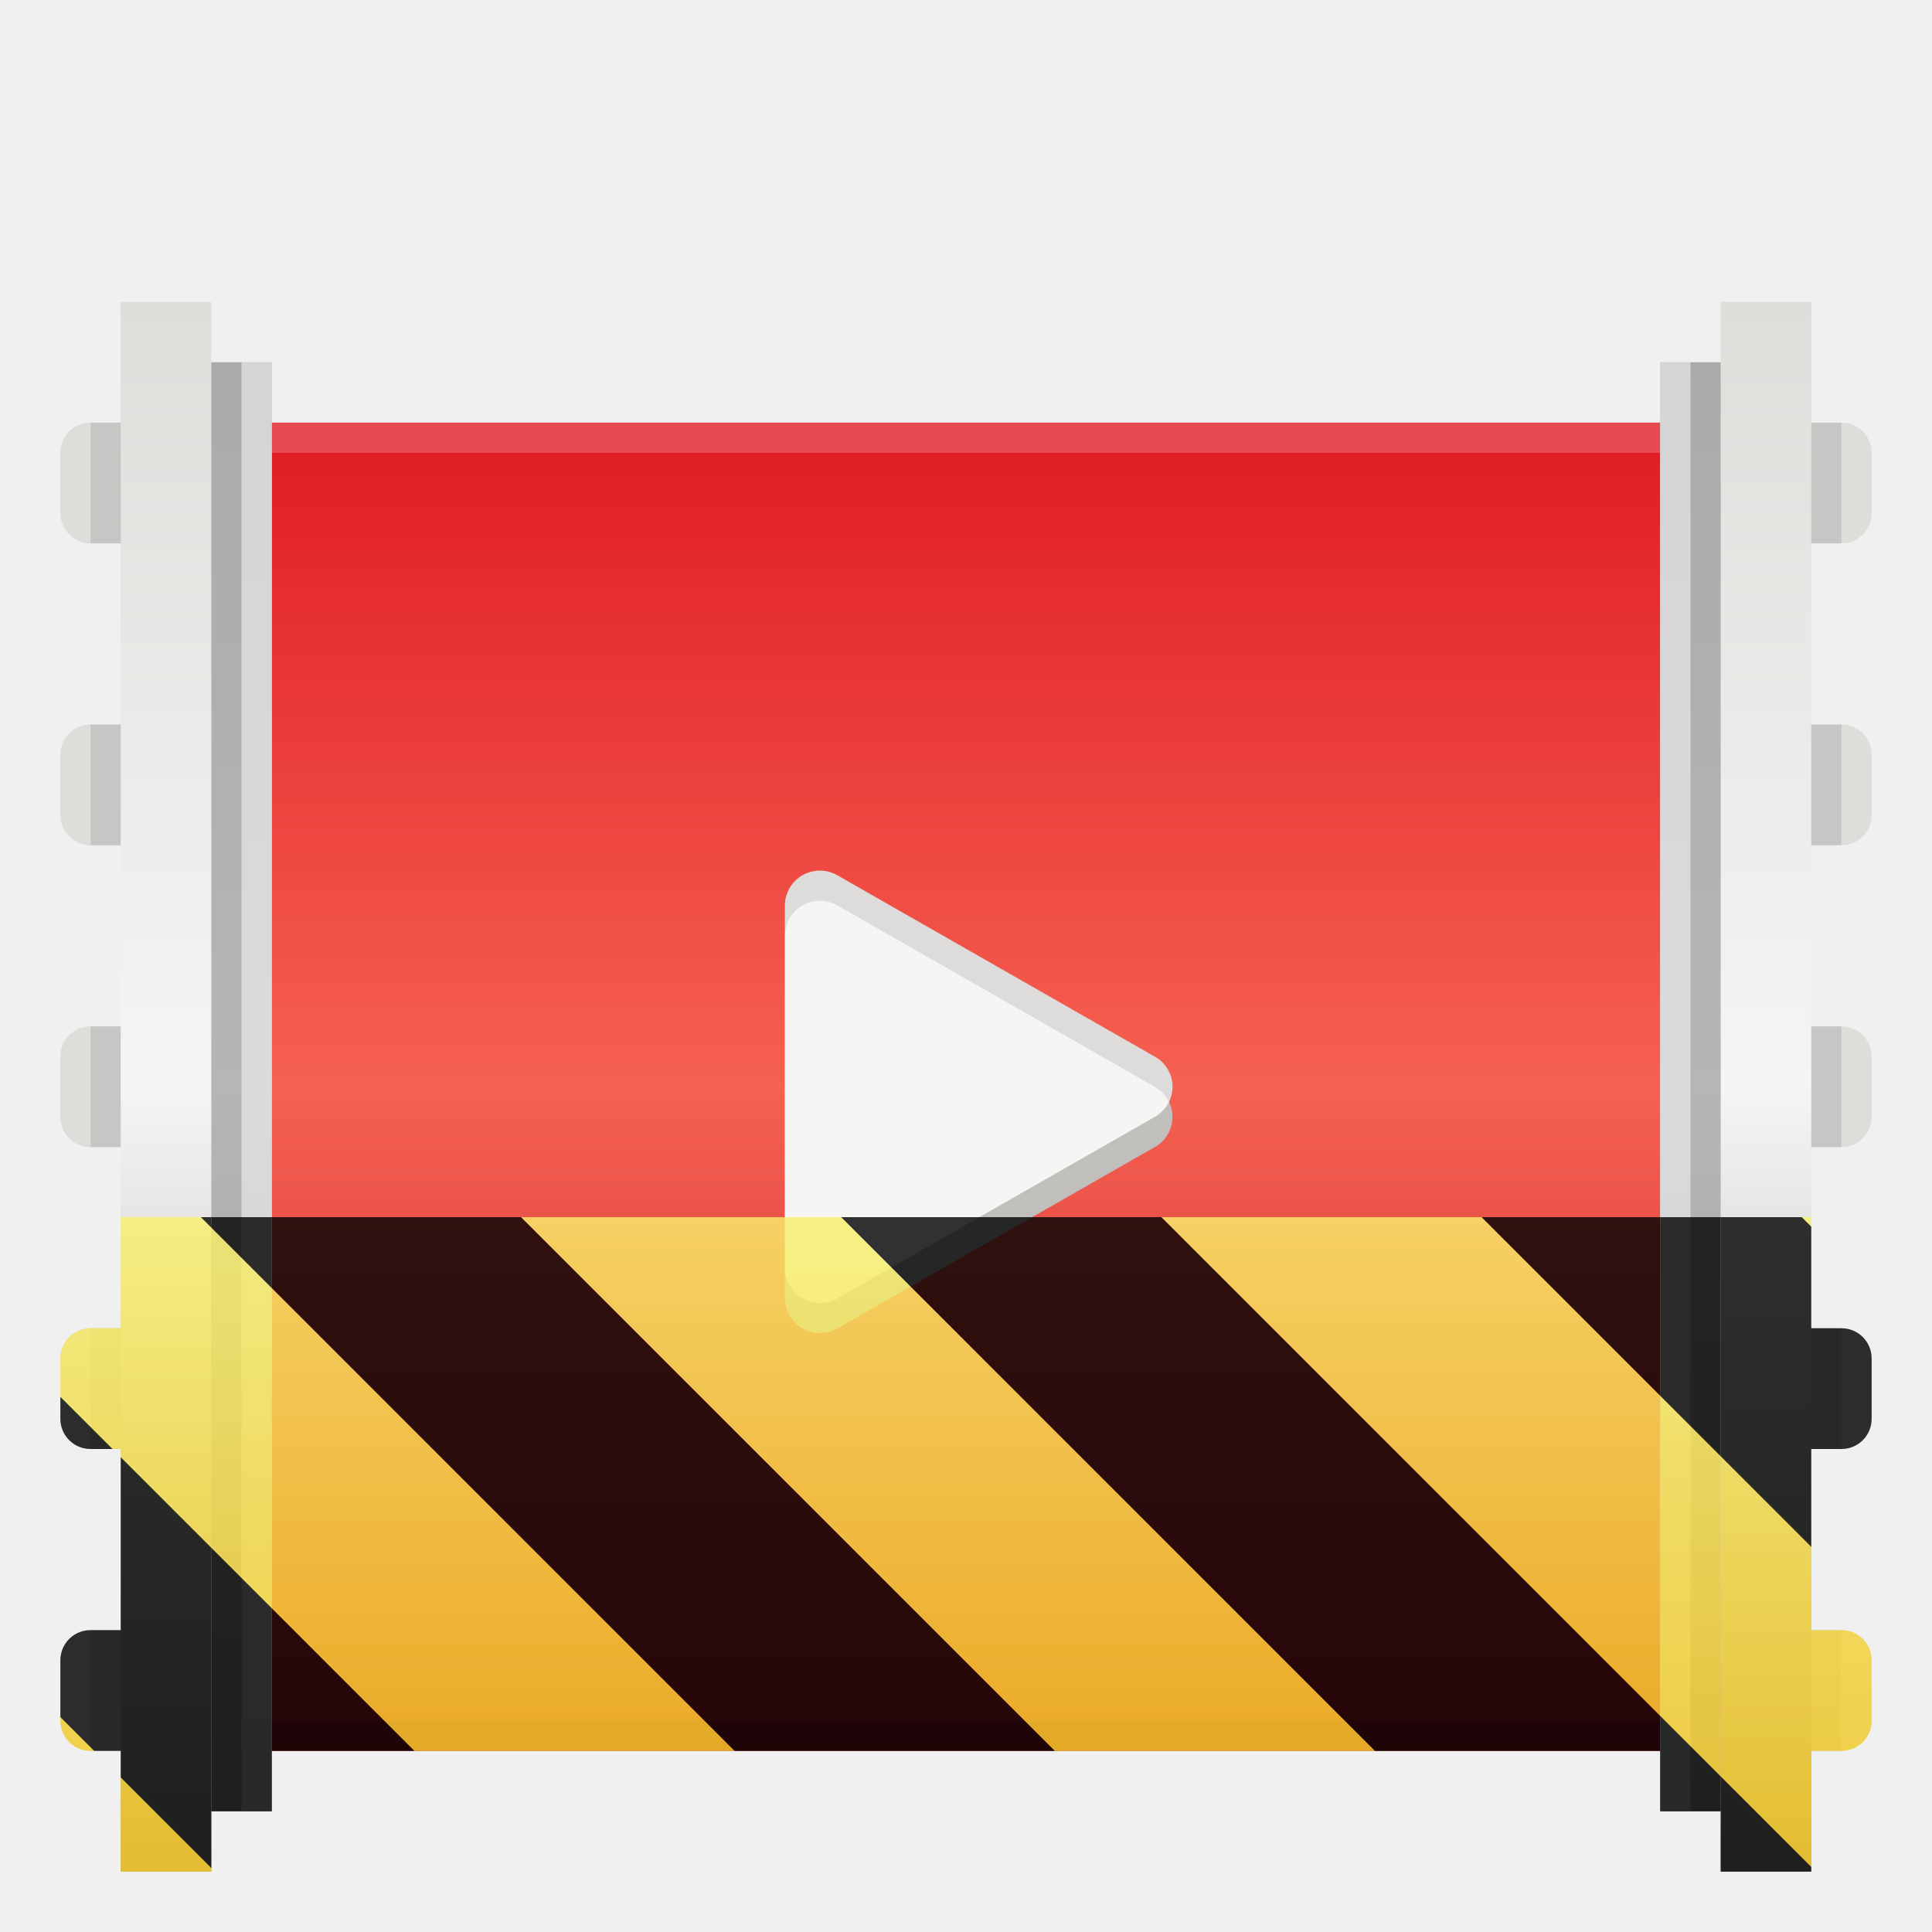
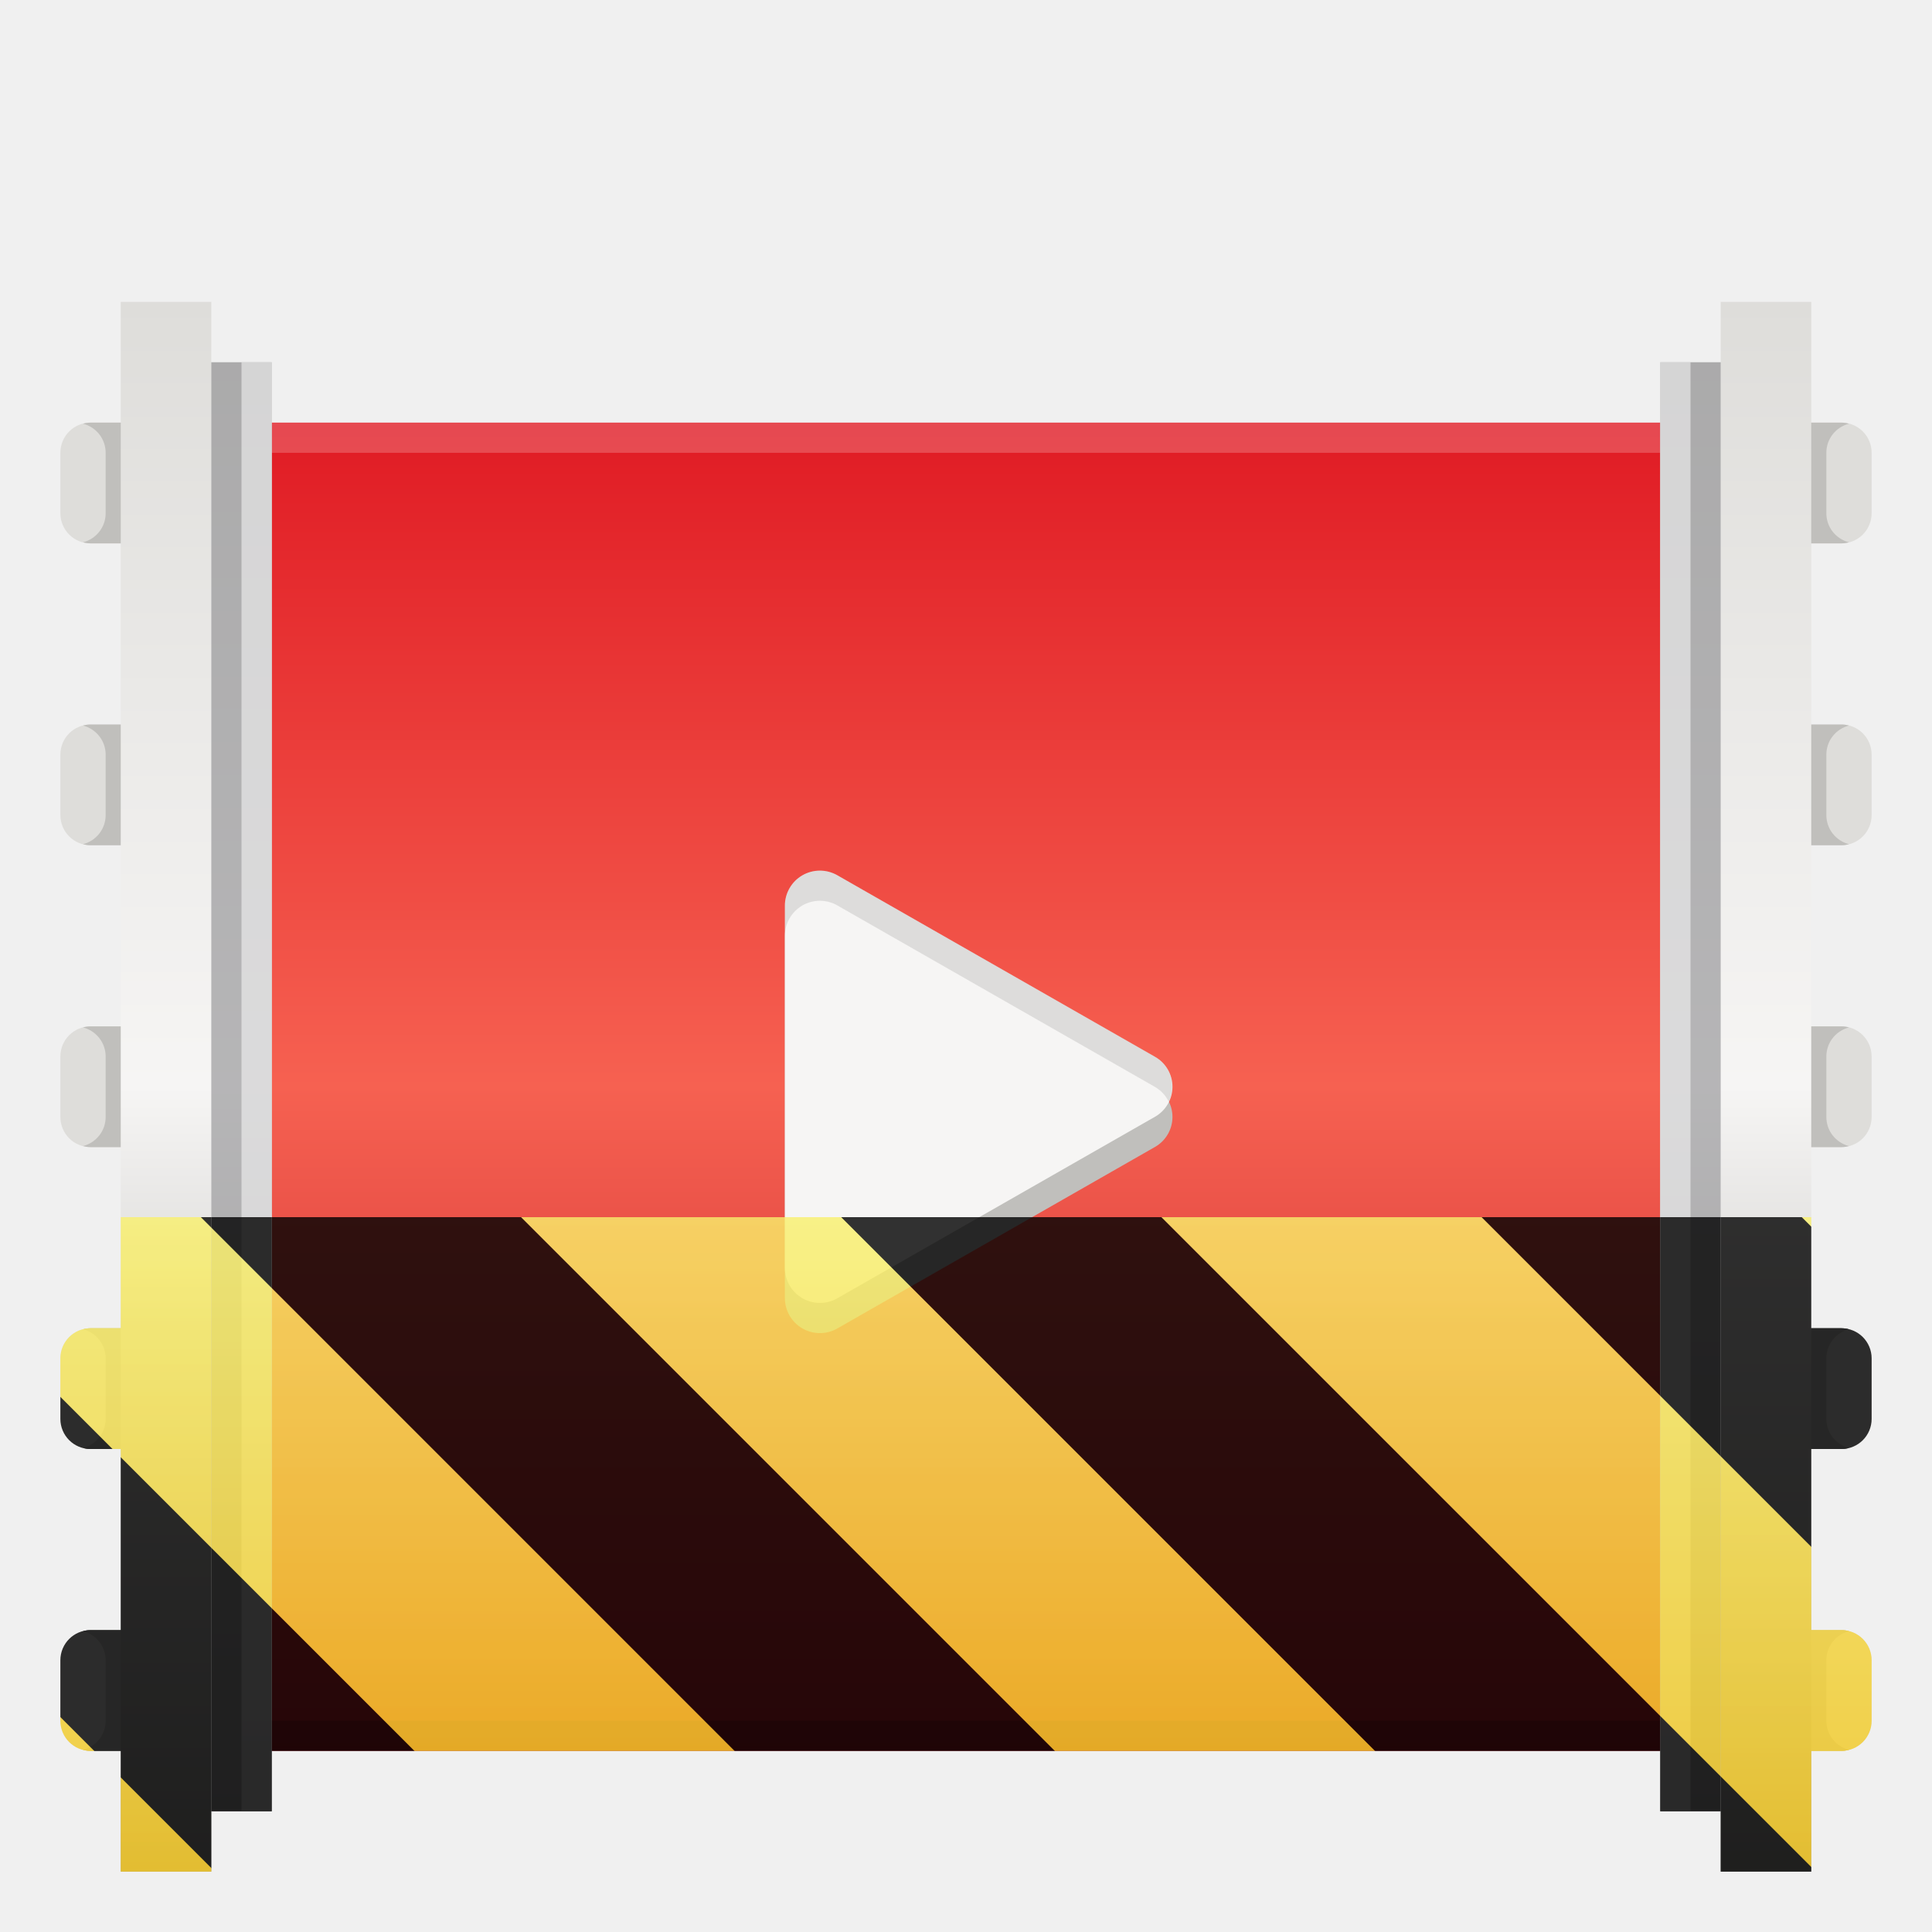
<svg xmlns="http://www.w3.org/2000/svg" xmlns:xlink="http://www.w3.org/1999/xlink" height="128px" viewBox="0 0 128 128" width="128px">
  <linearGradient id="a" gradientTransform="matrix(0.821429 0 0 1.047623 11.42857 -181.5249)" gradientUnits="userSpaceOnUse" x1="64" x2="64" y1="200" y2="284">
    <stop offset="0" stop-color="#e01b24" />
    <stop offset="0.5" stop-color="#f66151" />
    <stop offset="1" stop-color="#c01c28" />
  </linearGradient>
  <linearGradient id="b" gradientUnits="userSpaceOnUse">
    <stop offset="0" stop-color="#deddda" />
    <stop offset="0.5" stop-color="#f6f5f4" />
    <stop offset="1" stop-color="#9a9996" />
  </linearGradient>
  <linearGradient id="c" gradientTransform="matrix(0.375 0 0 1.04 75 -179.68)" x1="112" x2="112" xlink:href="#b" y1="192" y2="292" />
  <linearGradient id="d" gradientUnits="userSpaceOnUse">
    <stop offset="0" stop-color="#deddda" />
    <stop offset="0.5" stop-color="#f6f5f4" />
    <stop offset="1" stop-color="#c0bfbc" />
  </linearGradient>
  <linearGradient id="e" gradientTransform="matrix(0.25 0 0 0.959998 84 -160.3195)" x1="112" x2="112" xlink:href="#d" y1="187.652" y2="296.348" />
  <linearGradient id="f" gradientTransform="matrix(0.375 0 0 1.04 -31 -179.68)" x1="112" x2="112" xlink:href="#b" y1="192" y2="292" />
  <linearGradient id="g" gradientTransform="matrix(0.25 0 0 0.959998 -12 -160.3195)" x1="112" x2="112" xlink:href="#d" y1="187.652" y2="296.348" />
  <clipPath id="h">
    <rect height="128" width="128" />
  </clipPath>
  <clipPath id="i">
    <rect height="128" width="128" />
  </clipPath>
  <filter id="j" height="100%" width="100%" x="0%" y="0%">
    <feColorMatrix in="SourceGraphic" type="matrix" values="0 0 0 0 1 0 0 0 0 1 0 0 0 0 1 0 0 0 1 0" />
  </filter>
  <mask id="k">
    <g clip-path="url(#i)" filter="url(#j)">
      <g clip-path="url(#h)">
        <path d="m 18 28 h 92 v 88 h -92 z m 0 0" fill="url(#a)" />
        <path d="m 18 114 h 92 v 2 h -92 z m 0 0" fill-opacity="0.2" />
        <path d="m 18 28 h 92 v 2 h -92 z m 0 0" fill="#ffffff" fill-opacity="0.2" />
        <path d="m 118 108 h 4 c 1.109 0 2 0.891 2 2 v 4 c 0 1.109 -0.891 2 -2 2 h -4 c -1.109 0 -2 -0.891 -2 -2 v -4 c 0 -1.109 0.891 -2 2 -2 z m 0 -20 h 4 c 1.109 0 2 0.891 2 2 v 4 c 0 1.109 -0.891 2 -2 2 h -4 c -1.109 0 -2 -0.891 -2 -2 v -4 c 0 -1.109 0.891 -2 2 -2 z m 0 -20 h 4 c 1.109 0 2 0.891 2 2 v 4 c 0 1.109 -0.891 2 -2 2 h -4 c -1.109 0 -2 -0.891 -2 -2 v -4 c 0 -1.109 0.891 -2 2 -2 z m 0 -20 h 4 c 1.109 0 2 0.891 2 2 v 4 c 0 1.109 -0.891 2 -2 2 h -4 c -1.109 0 -2 -0.891 -2 -2 v -4 c 0 -1.109 0.891 -2 2 -2 z m 0 -20 h 4 c 1.109 0 2 0.891 2 2 v 4 c 0 1.109 -0.891 2 -2 2 h -4 c -1.109 0 -2 -0.891 -2 -2 v -4 c 0 -1.109 0.891 -2 2 -2 z m 0 0" fill="#deddda" />
+         <path d="m 118 28 c -1.109 0 -2 0.891 -2 2 v 4 c 0 1.109 0.891 2 2 2 h 4 c 0.176 0 0.34 -0.027 0.5 -0.07 c -0.863 -0.223 -1.5 -0.996 -1.5 -1.93 v -4 c 0 -0.934 0.637 -1.707 1.5 -1.93 c -0.16 -0.043 -0.324 -0.07 -0.5 -0.07 z m 0 20 c -1.109 0 -2 0.891 -2 2 v 4 c 0 1.109 0.891 2 2 2 h 4 c 0.176 0 0.34 -0.027 0.5 -0.07 c -0.863 -0.223 -1.5 -0.996 -1.5 -1.93 v -4 c 0 -0.934 0.637 -1.707 1.5 -1.93 c -0.16 -0.043 -0.324 -0.07 -0.5 -0.07 z m 0 20 c -1.109 0 -2 0.891 -2 2 v 4 c 0 1.109 0.891 2 2 2 h 4 c 0.176 0 0.34 -0.027 0.5 -0.07 c -0.863 -0.223 -1.5 -0.996 -1.5 -1.93 v -4 c 0 -0.934 0.637 -1.707 1.5 -1.93 c -0.16 -0.043 -0.324 -0.07 -0.5 -0.07 z m 0 20 c -1.109 0 -2 0.891 -2 2 v 4 c 0 1.109 0.891 2 2 2 h 4 c 0.176 0 0.34 -0.027 0.5 -0.07 c -0.863 -0.223 -1.5 -0.996 -1.5 -1.93 v -4 c 0 -0.934 0.637 -1.707 1.5 -1.93 c -0.16 -0.043 -0.324 -0.07 -0.5 -0.07 z m 0 20 c -1.109 0 -2 0.891 -2 2 v 4 c 0 1.109 0.891 2 2 2 h 4 c 0.176 0 0.34 -0.027 0.5 -0.07 c -0.863 -0.223 -1.5 -0.996 -1.5 -1.93 v -4 c 0 -0.934 0.637 -1.707 1.5 -1.93 c -0.16 -0.043 -0.324 -0.07 -0.5 -0.07 z m 0 0" fill="#c0bfbc" />
        <path d="m 114 20 h 6 v 104 h -6 z m 0 0" fill="url(#c)" />
        <path d="m 110 24 h 4 v 96 h -4 z m 0 0" fill="url(#e)" />
        <path d="m 110 24 h 4 v 96 h -4 z m 0 0" fill="#77767b" fill-opacity="0.502" />
        <path d="m 110 24 h 2 v 96 h -2 z m 0 0" fill="#ffffff" fill-opacity="0.502" />
-         <path d="m 120 28 h 2 v 8 h -2 z m 0 0" fill-opacity="0.102" />
-         <path d="m 120 48 h 2 v 8 h -2 z m 0 0" fill-opacity="0.102" />
-         <path d="m 120 68 h 2 v 8 h -2 z m 0 0" fill-opacity="0.102" />
-         <path d="m 120 88 h 2 v 8 h -2 z m 0 0" fill-opacity="0.102" />
-         <path d="m 120 108 h 2 v 8 h -2 z m 0 0" fill-opacity="0.102" />
        <path d="m 6 108 h 4 c 1.109 0 2 0.891 2 2 v 4 c 0 1.109 -0.891 2 -2 2 h -4 c -1.109 0 -2 -0.891 -2 -2 v -4 c 0 -1.109 0.891 -2 2 -2 z m 0 -20 h 4 c 1.109 0 2 0.891 2 2 v 4 c 0 1.109 -0.891 2 -2 2 h -4 c -1.109 0 -2 -0.891 -2 -2 v -4 c 0 -1.109 0.891 -2 2 -2 z m 0 -20 h 4 c 1.109 0 2 0.891 2 2 v 4 c 0 1.109 -0.891 2 -2 2 h -4 c -1.109 0 -2 -0.891 -2 -2 v -4 c 0 -1.109 0.891 -2 2 -2 z m 0 -20 h 4 c 1.109 0 2 0.891 2 2 v 4 c 0 1.109 -0.891 2 -2 2 h -4 c -1.109 0 -2 -0.891 -2 -2 v -4 c 0 -1.109 0.891 -2 2 -2 z m 0 -20 h 4 c 1.109 0 2 0.891 2 2 v 4 c 0 1.109 -0.891 2 -2 2 h -4 c -1.109 0 -2 -0.891 -2 -2 v -4 c 0 -1.109 0.891 -2 2 -2 z m 0 0" fill="#deddda" />
+         <path d="m 6 28 c -0.176 0 -0.34 0.027 -0.5 0.07 c 0.863 0.223 1.5 0.996 1.5 1.93 v 4 c 0 0.934 -0.637 1.707 -1.5 1.93 c 0.16 0.043 0.324 0.07 0.5 0.07 h 4 c 1.109 0 2 -0.891 2 -2 v -4 c 0 -1.109 -0.891 -2 -2 -2 z m 0 20 c -0.176 0 -0.34 0.027 -0.5 0.07 c 0.863 0.223 1.5 0.996 1.5 1.93 v 4 c 0 0.934 -0.637 1.707 -1.5 1.93 c 0.16 0.043 0.324 0.07 0.5 0.07 h 4 c 1.109 0 2 -0.891 2 -2 v -4 c 0 -1.109 -0.891 -2 -2 -2 z m 0 20 c -0.176 0 -0.34 0.027 -0.5 0.07 c 0.863 0.223 1.5 0.996 1.5 1.93 v 4 c 0 0.934 -0.637 1.707 -1.5 1.93 c 0.16 0.043 0.324 0.07 0.5 0.07 h 4 c 1.109 0 2 -0.891 2 -2 v -4 c 0 -1.109 -0.891 -2 -2 -2 z m 0 20 c -0.176 0 -0.34 0.027 -0.5 0.07 c 0.863 0.223 1.5 0.996 1.5 1.93 v 4 c 0 0.934 -0.637 1.707 -1.5 1.93 c 0.16 0.043 0.324 0.07 0.5 0.07 h 4 c 1.109 0 2 -0.891 2 -2 v -4 c 0 -1.109 -0.891 -2 -2 -2 z m 0 20 c -0.176 0 -0.34 0.027 -0.5 0.07 c 0.863 0.223 1.5 0.996 1.5 1.93 v 4 c 0 0.934 -0.637 1.707 -1.5 1.93 c 0.16 0.043 0.324 0.07 0.5 0.07 h 4 c 1.109 0 2 -0.891 2 -2 v -4 c 0 -1.109 -0.891 -2 -2 -2 z m 0 0" fill="#c0bfbc" />
        <path d="m 8 20 h 6 v 104 h -6 z m 0 0" fill="url(#f)" />
        <path d="m 14 24 h 4 v 96 h -4 z m 0 0" fill="url(#g)" />
        <path d="m 14 24 h 4 v 96 h -4 z m 0 0" fill="#77767b" fill-opacity="0.502" />
        <path d="m 16 24 h 2 v 96 h -2 z m 0 0" fill="#ffffff" fill-opacity="0.502" />
-         <path d="m 6 28 h 2 v 8 h -2 z m 0 0" fill-opacity="0.102" />
-         <path d="m 6 48 h 2 v 8 h -2 z m 0 0" fill-opacity="0.102" />
-         <path d="m 6 68 h 2 v 8 h -2 z m 0 0" fill-opacity="0.102" />
-         <path d="m 6 88 h 2 v 8 h -2 z m 0 0" fill-opacity="0.102" />
-         <path d="m 6 108 h 2 v 8 h -2 z m 0 0" fill-opacity="0.102" />
        <path d="m 52 62 v 24 c 0 0.828 0.441 1.594 1.156 2.008 c 0.715 0.414 1.598 0.418 2.316 0.008 l 21.055 -12.031 c 0.711 -0.406 1.152 -1.164 1.152 -1.984 s -0.441 -1.578 -1.152 -1.984 l -21.055 -12.031 c -0.719 -0.41 -1.602 -0.406 -2.316 0.008 c -0.715 0.414 -1.156 1.18 -1.156 2.008 z m 0 0" fill="#c0bfbc" />
        <path d="m 52 60 v 24 c 0 0.828 0.441 1.594 1.156 2.008 c 0.715 0.414 1.598 0.418 2.316 0.008 l 21.055 -12.031 c 0.711 -0.406 1.152 -1.164 1.152 -1.984 s -0.441 -1.578 -1.152 -1.984 l -21.055 -12.031 c -0.719 -0.41 -1.602 -0.406 -2.316 0.008 c -0.715 0.414 -1.156 1.18 -1.156 2.008 z m 0 0" fill="#f6f5f4" />
        <path d="m 54.719 57.711 c -0.676 -0.113 -1.367 0.074 -1.891 0.512 c -0.527 0.441 -0.828 1.094 -0.828 1.777 v 2 c 0 -0.828 0.441 -1.594 1.156 -2.008 c 0.715 -0.414 1.598 -0.418 2.316 -0.008 l 21.055 12.031 c 0.395 0.23 0.711 0.574 0.91 0.984 c 0.527 -1.078 0.129 -2.383 -0.91 -2.984 l -21.055 -12.031 c -0.234 -0.133 -0.488 -0.227 -0.754 -0.273 z m 0 0" fill-opacity="0.102" />
      </g>
    </g>
  </mask>
  <mask id="l">
    <g filter="url(#j)">
      <rect fill-opacity="0.8" height="128" width="128" />
    </g>
  </mask>
  <linearGradient id="m" gradientTransform="matrix(0 0.37 -0.98462 0 295.385 -30.36)" gradientUnits="userSpaceOnUse" x1="300" x2="428" y1="235" y2="235">
    <stop offset="0" stop-color="#f9f06b" />
    <stop offset="1" stop-color="#f5c211" />
  </linearGradient>
  <clipPath id="n">
    <rect height="128" width="128" />
  </clipPath>
  <clipPath id="o">
    <rect height="128" width="128" />
  </clipPath>
  <path d="m 18 28 h 92 v 88 h -92 z m 0 0" fill="url(#a)" />
  <path d="m 18 114 h 92 v 2 h -92 z m 0 0" fill-opacity="0.2" />
  <path d="m 18 28 h 92 v 2 h -92 z m 0 0" fill="#ffffff" fill-opacity="0.2" />
  <path d="m 118 108 h 4 c 1.109 0 2 0.891 2 2 v 4 c 0 1.109 -0.891 2 -2 2 h -4 c -1.109 0 -2 -0.891 -2 -2 v -4 c 0 -1.109 0.891 -2 2 -2 z m 0 -20 h 4 c 1.109 0 2 0.891 2 2 v 4 c 0 1.109 -0.891 2 -2 2 h -4 c -1.109 0 -2 -0.891 -2 -2 v -4 c 0 -1.109 0.891 -2 2 -2 z m 0 -20 h 4 c 1.109 0 2 0.891 2 2 v 4 c 0 1.109 -0.891 2 -2 2 h -4 c -1.109 0 -2 -0.891 -2 -2 v -4 c 0 -1.109 0.891 -2 2 -2 z m 0 -20 h 4 c 1.109 0 2 0.891 2 2 v 4 c 0 1.109 -0.891 2 -2 2 h -4 c -1.109 0 -2 -0.891 -2 -2 v -4 c 0 -1.109 0.891 -2 2 -2 z m 0 -20 h 4 c 1.109 0 2 0.891 2 2 v 4 c 0 1.109 -0.891 2 -2 2 h -4 c -1.109 0 -2 -0.891 -2 -2 v -4 c 0 -1.109 0.891 -2 2 -2 z m 0 0" fill="#deddda" />
+   <path d="m 118 28 c -1.109 0 -2 0.891 -2 2 v 4 c 0 1.109 0.891 2 2 2 h 4 c 0.176 0 0.34 -0.027 0.5 -0.07 c -0.863 -0.223 -1.5 -0.996 -1.5 -1.93 v -4 c 0 -0.934 0.637 -1.707 1.5 -1.93 c -0.16 -0.043 -0.324 -0.07 -0.5 -0.07 z m 0 20 c -1.109 0 -2 0.891 -2 2 v 4 c 0 1.109 0.891 2 2 2 h 4 c 0.176 0 0.34 -0.027 0.5 -0.07 c -0.863 -0.223 -1.5 -0.996 -1.5 -1.93 v -4 c 0 -0.934 0.637 -1.707 1.5 -1.93 c -0.16 -0.043 -0.324 -0.07 -0.5 -0.07 z m 0 20 c -1.109 0 -2 0.891 -2 2 v 4 c 0 1.109 0.891 2 2 2 h 4 c 0.176 0 0.34 -0.027 0.5 -0.07 c -0.863 -0.223 -1.5 -0.996 -1.5 -1.93 v -4 c 0 -0.934 0.637 -1.707 1.5 -1.93 c -0.16 -0.043 -0.324 -0.07 -0.5 -0.07 z m 0 20 c -1.109 0 -2 0.891 -2 2 v 4 c 0 1.109 0.891 2 2 2 h 4 c 0.176 0 0.34 -0.027 0.5 -0.07 c -0.863 -0.223 -1.5 -0.996 -1.5 -1.93 v -4 c 0 -0.934 0.637 -1.707 1.5 -1.93 c -0.16 -0.043 -0.324 -0.07 -0.5 -0.07 z m 0 20 c -1.109 0 -2 0.891 -2 2 v 4 c 0 1.109 0.891 2 2 2 h 4 c 0.176 0 0.34 -0.027 0.5 -0.07 c -0.863 -0.223 -1.5 -0.996 -1.5 -1.93 v -4 c 0 -0.934 0.637 -1.707 1.5 -1.93 c -0.16 -0.043 -0.324 -0.07 -0.5 -0.07 z m 0 0" fill="#c0bfbc" />
  <path d="m 114 20 h 6 v 104 h -6 z m 0 0" fill="url(#c)" />
  <path d="m 110 24 h 4 v 96 h -4 z m 0 0" fill="url(#e)" />
  <path d="m 110 24 h 4 v 96 h -4 z m 0 0" fill="#77767b" fill-opacity="0.502" />
  <path d="m 110 24 h 2 v 96 h -2 z m 0 0" fill="#ffffff" fill-opacity="0.502" />
-   <g fill-opacity="0.102">
-     <path d="m 120 28 h 2 v 8 h -2 z m 0 0" />
-     <path d="m 120 48 h 2 v 8 h -2 z m 0 0" />
-     <path d="m 120 68 h 2 v 8 h -2 z m 0 0" />
-     <path d="m 120 88 h 2 v 8 h -2 z m 0 0" />
-     <path d="m 120 108 h 2 v 8 h -2 z m 0 0" />
-   </g>
  <path d="m 6 108 h 4 c 1.109 0 2 0.891 2 2 v 4 c 0 1.109 -0.891 2 -2 2 h -4 c -1.109 0 -2 -0.891 -2 -2 v -4 c 0 -1.109 0.891 -2 2 -2 z m 0 -20 h 4 c 1.109 0 2 0.891 2 2 v 4 c 0 1.109 -0.891 2 -2 2 h -4 c -1.109 0 -2 -0.891 -2 -2 v -4 c 0 -1.109 0.891 -2 2 -2 z m 0 -20 h 4 c 1.109 0 2 0.891 2 2 v 4 c 0 1.109 -0.891 2 -2 2 h -4 c -1.109 0 -2 -0.891 -2 -2 v -4 c 0 -1.109 0.891 -2 2 -2 z m 0 -20 h 4 c 1.109 0 2 0.891 2 2 v 4 c 0 1.109 -0.891 2 -2 2 h -4 c -1.109 0 -2 -0.891 -2 -2 v -4 c 0 -1.109 0.891 -2 2 -2 z m 0 -20 h 4 c 1.109 0 2 0.891 2 2 v 4 c 0 1.109 -0.891 2 -2 2 h -4 c -1.109 0 -2 -0.891 -2 -2 v -4 c 0 -1.109 0.891 -2 2 -2 z m 0 0" fill="#deddda" />
+   <path d="m 6 28 c -0.176 0 -0.34 0.027 -0.5 0.07 c 0.863 0.223 1.5 0.996 1.5 1.93 v 4 c 0 0.934 -0.637 1.707 -1.5 1.93 c 0.16 0.043 0.324 0.07 0.5 0.07 h 4 c 1.109 0 2 -0.891 2 -2 v -4 c 0 -1.109 -0.891 -2 -2 -2 z m 0 20 c -0.176 0 -0.34 0.027 -0.5 0.07 c 0.863 0.223 1.5 0.996 1.5 1.93 v 4 c 0 0.934 -0.637 1.707 -1.5 1.93 c 0.16 0.043 0.324 0.07 0.5 0.07 h 4 c 1.109 0 2 -0.891 2 -2 v -4 c 0 -1.109 -0.891 -2 -2 -2 z m 0 20 c -0.176 0 -0.34 0.027 -0.5 0.07 c 0.863 0.223 1.5 0.996 1.5 1.93 v 4 c 0 0.934 -0.637 1.707 -1.5 1.93 c 0.16 0.043 0.324 0.07 0.5 0.07 h 4 c 1.109 0 2 -0.891 2 -2 v -4 c 0 -1.109 -0.891 -2 -2 -2 z m 0 20 c -0.176 0 -0.34 0.027 -0.5 0.07 c 0.863 0.223 1.5 0.996 1.5 1.93 v 4 c 0 0.934 -0.637 1.707 -1.5 1.93 c 0.16 0.043 0.324 0.07 0.5 0.07 h 4 c 1.109 0 2 -0.891 2 -2 v -4 c 0 -1.109 -0.891 -2 -2 -2 z m 0 20 c -0.176 0 -0.34 0.027 -0.5 0.07 c 0.863 0.223 1.5 0.996 1.5 1.93 v 4 c 0 0.934 -0.637 1.707 -1.5 1.93 c 0.16 0.043 0.324 0.07 0.5 0.07 h 4 c 1.109 0 2 -0.891 2 -2 v -4 c 0 -1.109 -0.891 -2 -2 -2 z m 0 0" fill="#c0bfbc" />
  <path d="m 8 20 h 6 v 104 h -6 z m 0 0" fill="url(#f)" />
  <path d="m 14 24 h 4 v 96 h -4 z m 0 0" fill="url(#g)" />
  <path d="m 14 24 h 4 v 96 h -4 z m 0 0" fill="#77767b" fill-opacity="0.502" />
  <path d="m 16 24 h 2 v 96 h -2 z m 0 0" fill="#ffffff" fill-opacity="0.502" />
-   <path d="m 6 28 h 2 v 8 h -2 z m 0 0" fill-opacity="0.102" />
-   <path d="m 6 48 h 2 v 8 h -2 z m 0 0" fill-opacity="0.102" />
-   <path d="m 6 68 h 2 v 8 h -2 z m 0 0" fill-opacity="0.102" />
-   <path d="m 6 88 h 2 v 8 h -2 z m 0 0" fill-opacity="0.102" />
-   <path d="m 6 108 h 2 v 8 h -2 z m 0 0" fill-opacity="0.102" />
  <path d="m 52 62 v 24 c 0 0.828 0.441 1.594 1.156 2.008 c 0.715 0.414 1.598 0.418 2.316 0.008 l 21.055 -12.031 c 0.711 -0.406 1.152 -1.164 1.152 -1.984 s -0.441 -1.578 -1.152 -1.984 l -21.055 -12.031 c -0.719 -0.41 -1.602 -0.406 -2.316 0.008 c -0.715 0.414 -1.156 1.18 -1.156 2.008 z m 0 0" fill="#c0bfbc" />
  <path d="m 52 60 v 24 c 0 0.828 0.441 1.594 1.156 2.008 c 0.715 0.414 1.598 0.418 2.316 0.008 l 21.055 -12.031 c 0.711 -0.406 1.152 -1.164 1.152 -1.984 s -0.441 -1.578 -1.152 -1.984 l -21.055 -12.031 c -0.719 -0.41 -1.602 -0.406 -2.316 0.008 c -0.715 0.414 -1.156 1.18 -1.156 2.008 z m 0 0" fill="#f6f5f4" />
  <path d="m 54.719 57.711 c -0.676 -0.113 -1.367 0.074 -1.891 0.512 c -0.527 0.441 -0.828 1.094 -0.828 1.777 v 2 c 0 -0.828 0.441 -1.594 1.156 -2.008 c 0.715 -0.414 1.598 -0.418 2.316 -0.008 l 21.055 12.031 c 0.395 0.23 0.711 0.574 0.91 0.984 c 0.527 -1.078 0.129 -2.383 -0.91 -2.984 l -21.055 -12.031 c -0.234 -0.133 -0.488 -0.227 -0.754 -0.273 z m 0 0" fill-opacity="0.102" />
  <g clip-path="url(#o)" mask="url(#k)">
    <g clip-path="url(#n)" mask="url(#l)">
      <path d="m 128 80.641 v 47.359 h -128 v -47.359 z m 0 0" fill="url(#m)" />
      <path d="m 13.309 80.641 l 47.355 47.359 h 21.215 l -47.359 -47.359 z m 42.422 0 l 47.363 47.359 h 21.215 l -47.363 -47.359 z m 42.43 0 l 29.84 29.84 v -21.211 l -8.629 -8.629 z m -98.16 7.906 v 21.215 l 18.238 18.238 h 21.215 z m 0 0" />
    </g>
  </g>
</svg>
